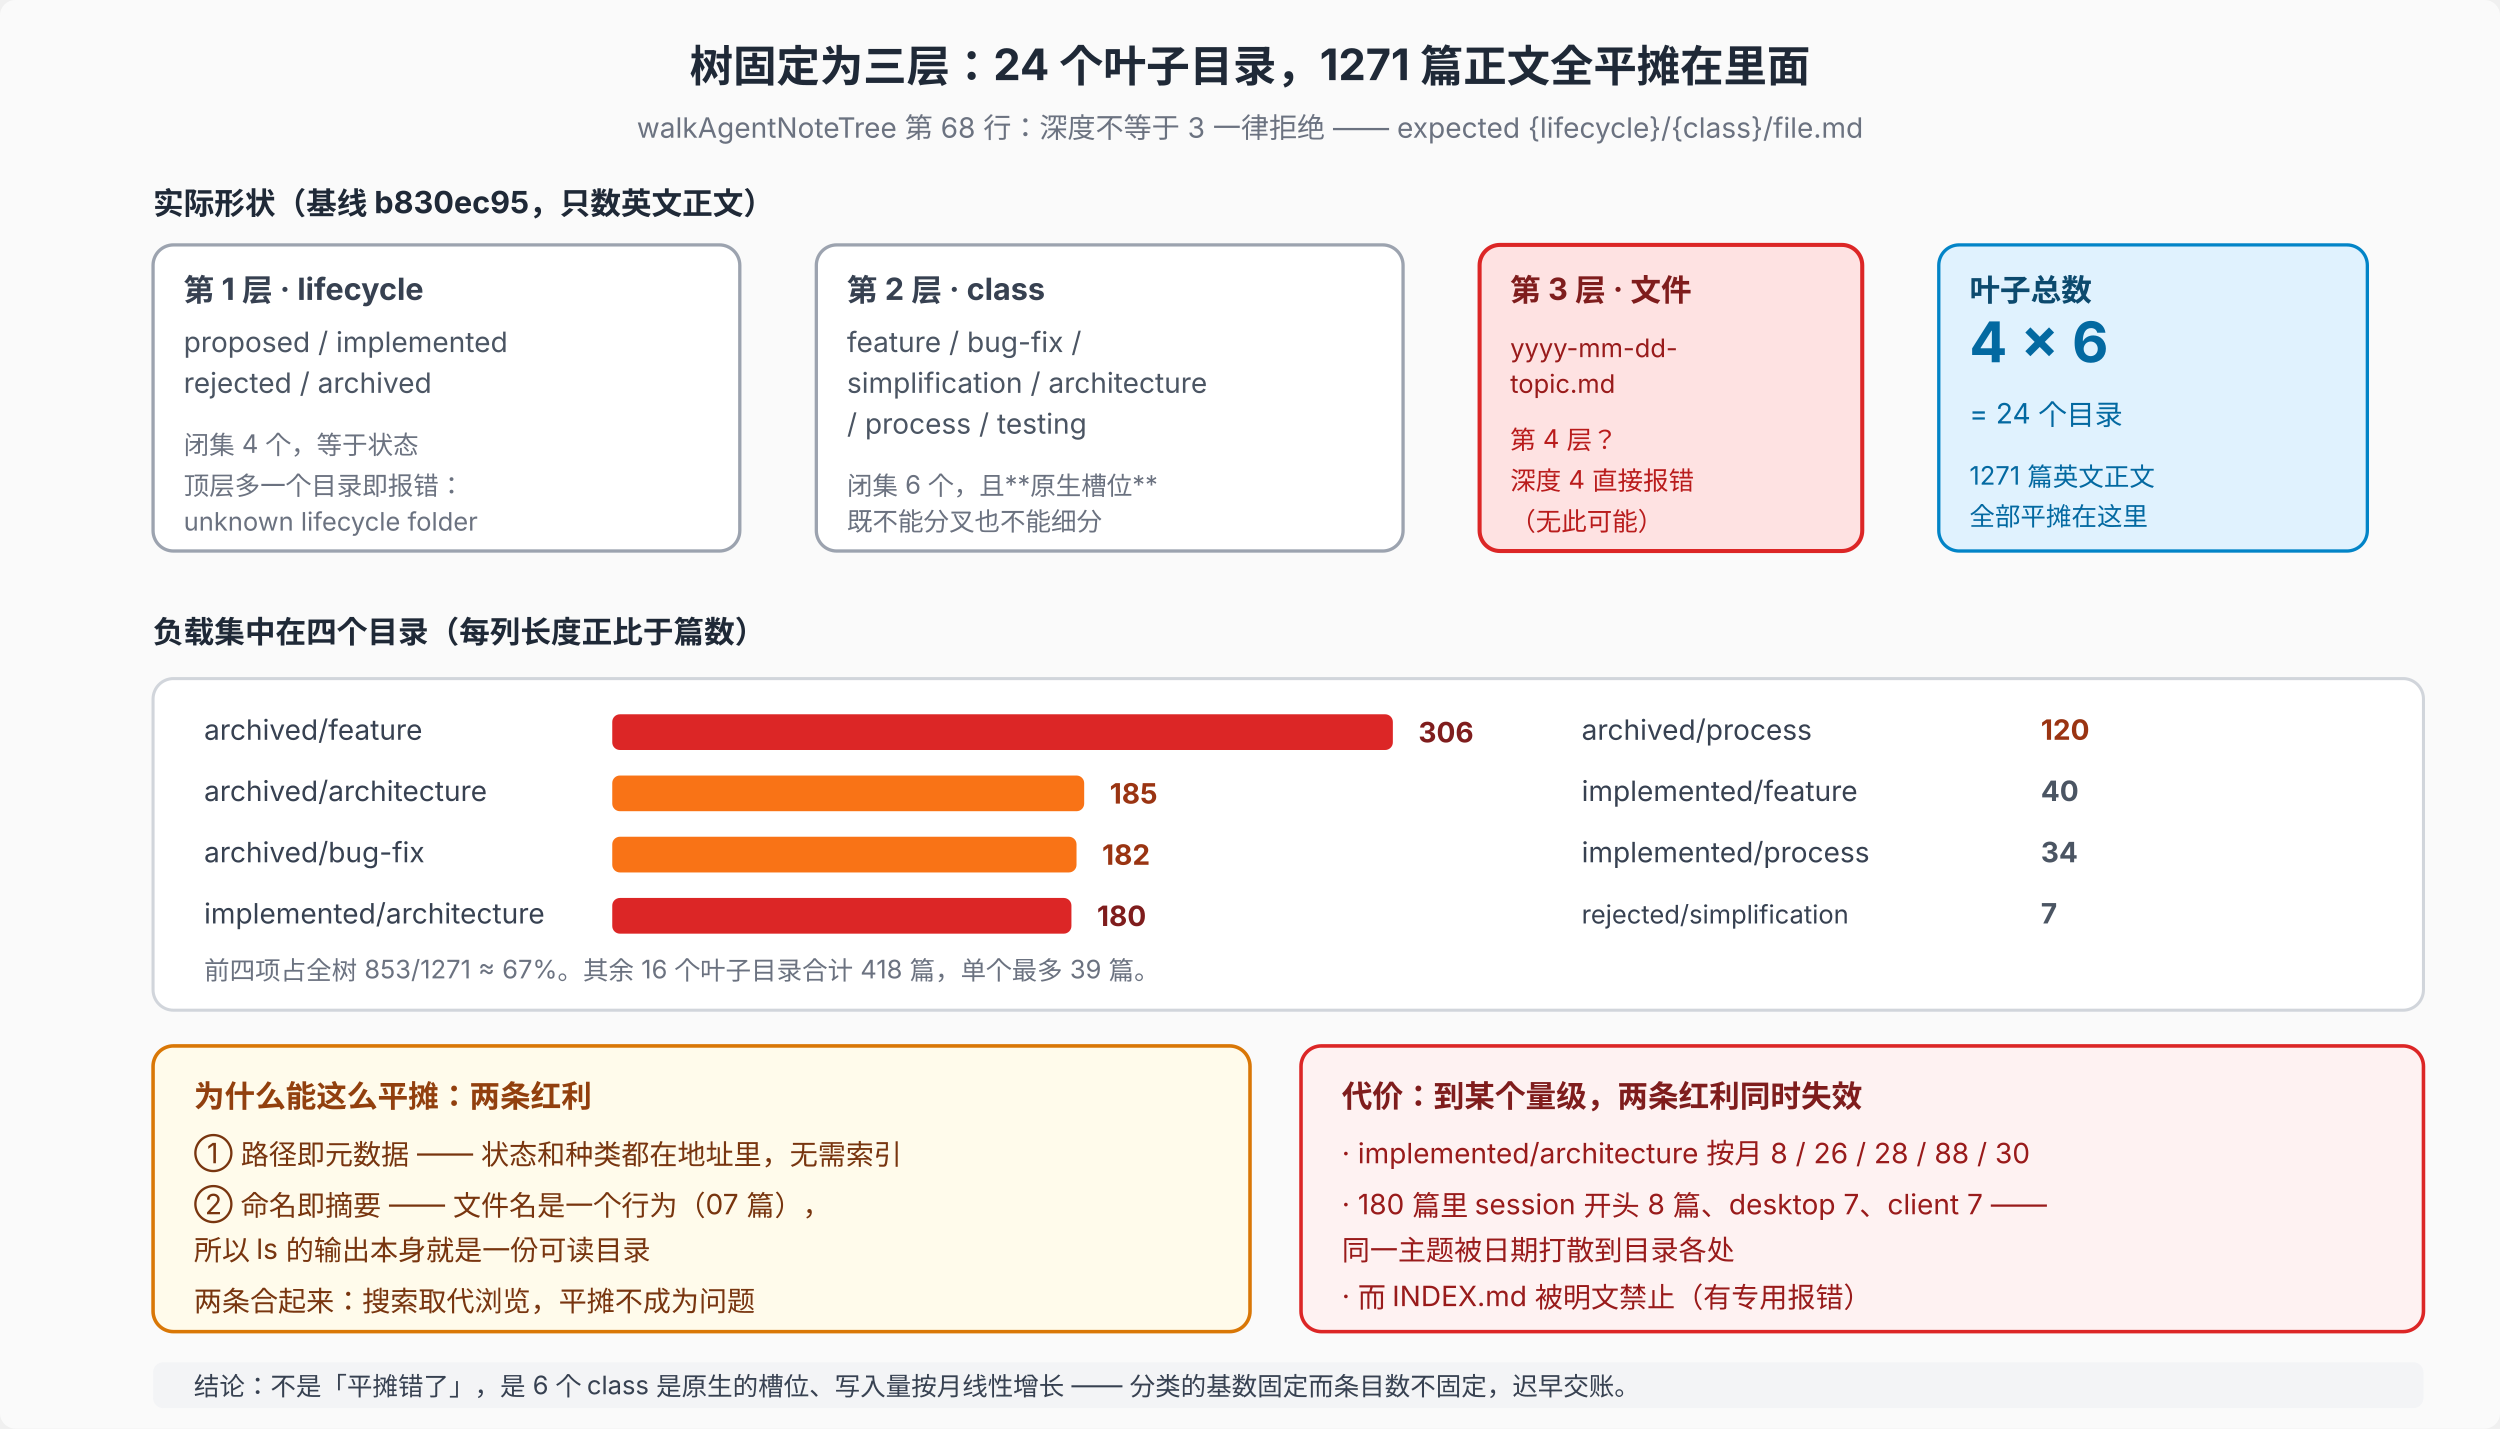
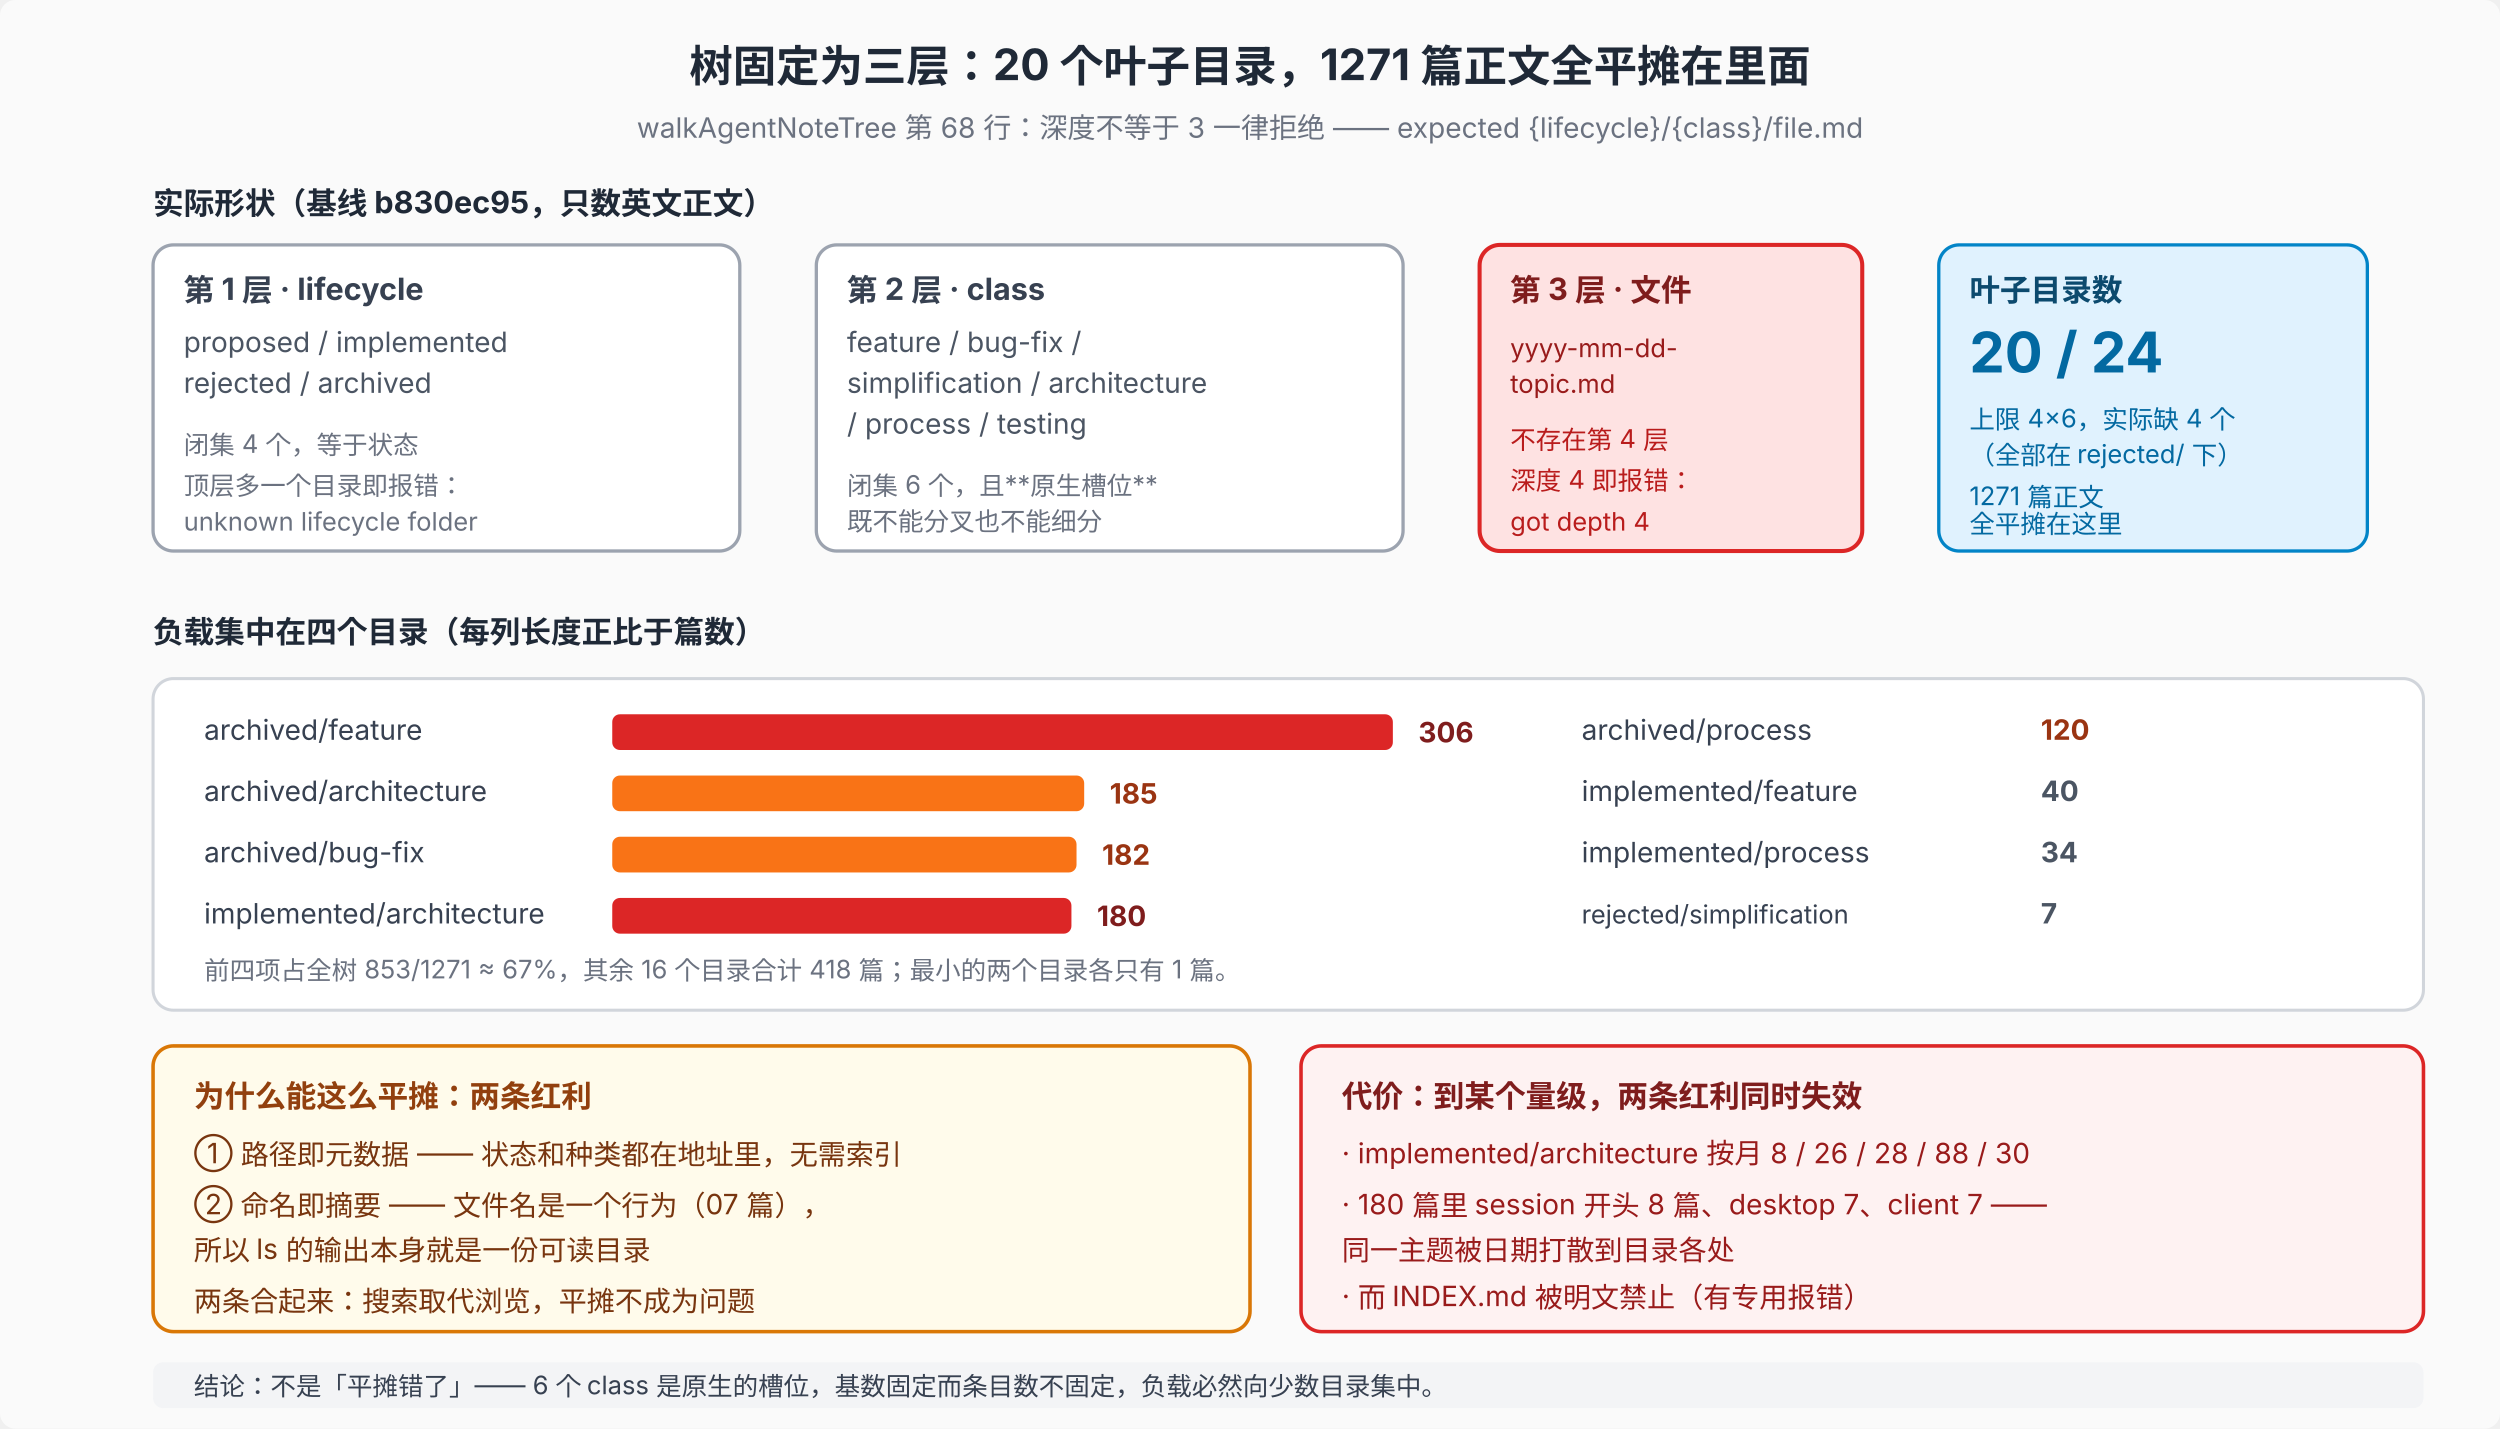
<svg xmlns="http://www.w3.org/2000/svg" viewBox="0 0 980 560" font-family="system-ui, -apple-system, 'PingFang SC', 'Noto Sans SC', sans-serif" font-size="12">
  <rect width="980" height="560" fill="#fafafa" rx="6" />
-   <text x="490" y="32" text-anchor="middle" font-size="17" font-weight="700" fill="#1f2937">树固定为三层：24 个叶子目录，1271 篇正文全平摊在里面</text>
+   <text x="490" y="32" text-anchor="middle" font-size="17" font-weight="700" fill="#1f2937">树固定为三层：20 个叶子目录，1271 篇正文全平摊在里面</text>
  <text x="490" y="54" text-anchor="middle" font-size="11" fill="#6b7280">walkAgentNoteTree 第 68 行：深度不等于 3 一律拒绝 —— expected {lifecycle}/{class}/file.md</text>
  <text x="60" y="84" font-weight="700" fill="#1f2937">实际形状（基线 b830ec95，只数英文正文）</text>
  <rect x="60" y="96" width="230" height="120" rx="8" fill="#fff" stroke="#9ca3af" stroke-width="1.3" />
  <text x="72" y="118" font-weight="700" fill="#374151">第 1 层 · lifecycle</text>
  <text x="72" y="138" font-size="11" fill="#4b5563">proposed / implemented</text>
  <text x="72" y="154" font-size="11" fill="#4b5563">rejected / archived</text>
  <text x="72" y="178" font-size="10" fill="#6b7280">闭集 4 个，等于状态</text>
  <text x="72" y="194" font-size="10" fill="#6b7280">顶层多一个目录即报错：</text>
  <text x="72" y="208" font-size="10" fill="#6b7280">unknown lifecycle folder</text>
  <rect x="320" y="96" width="230" height="120" rx="8" fill="#fff" stroke="#9ca3af" stroke-width="1.3" />
  <text x="332" y="118" font-weight="700" fill="#374151">第 2 层 · class</text>
  <text x="332" y="138" font-size="11" fill="#4b5563">feature / bug-fix /</text>
  <text x="332" y="154" font-size="11" fill="#4b5563">simplification / architecture</text>
  <text x="332" y="170" font-size="11" fill="#4b5563">/ process / testing</text>
  <text x="332" y="194" font-size="10" fill="#6b7280">闭集 6 个，且**原生槽位**</text>
  <text x="332" y="208" font-size="10" fill="#6b7280">既不能分叉也不能细分</text>
  <rect x="580" y="96" width="150" height="120" rx="8" fill="#fee2e2" stroke="#dc2626" stroke-width="1.6" />
  <text x="592" y="118" font-weight="700" fill="#7f1d1d">第 3 层 · 文件</text>
  <text x="592" y="140" font-size="10" fill="#991b1b">yyyy-mm-dd-</text>
  <text x="592" y="154" font-size="10" fill="#991b1b">topic.md</text>
-   <text x="592" y="176" font-size="10" fill="#b91c1c">第 4 层？</text>
-   <text x="592" y="192" font-size="10" fill="#b91c1c">深度 4 直接报错</text>
-   <text x="592" y="208" font-size="10" fill="#b91c1c">（无此可能）</text>
+   <text x="592" y="176" font-size="10" fill="#b91c1c">不存在第 4 层</text>
+   <text x="592" y="192" font-size="10" fill="#b91c1c">深度 4 即报错：</text>
+   <text x="592" y="208" font-size="10" fill="#b91c1c">got depth 4</text>
  <rect x="760" y="96" width="168" height="120" rx="8" fill="#e0f2fe" stroke="#0284c7" stroke-width="1.3" />
-   <text x="772" y="118" font-weight="700" fill="#0c4a6e">叶子总数</text>
-   <text x="772" y="142" font-size="22" font-weight="700" fill="#0369a1">4 × 6</text>
-   <text x="772" y="166" font-size="11" fill="#0369a1">= 24 个目录</text>
-   <text x="772" y="190" font-size="10" fill="#0369a1">1271 篇英文正文</text>
-   <text x="772" y="206" font-size="10" fill="#0369a1">全部平摊在这里</text>
+   <text x="772" y="118" font-weight="700" fill="#0c4a6e">叶子目录数</text>
+   <text x="772" y="146" font-size="22" font-weight="700" fill="#0369a1">20 / 24</text>
+   <text x="772" y="168" font-size="10" fill="#0369a1">上限 4×6，实际缺 4 个</text>
+   <text x="772" y="182" font-size="10" fill="#0369a1">（全部在 rejected/ 下）</text>
+   <text x="772" y="198" font-size="10" fill="#0369a1">1271 篇正文</text>
+   <text x="772" y="209" font-size="10" fill="#0369a1">全平摊在这里</text>
  <text x="60" y="252" font-weight="700" fill="#1f2937">负载集中在四个目录（每列长度正比于篇数）</text>
  <rect x="60" y="266" width="890" height="130" rx="8" fill="#fff" stroke="#d1d5db" stroke-width="1.2" />
  <text x="80" y="290" font-size="11" fill="#374151">archived/feature</text>
  <rect x="240" y="280" width="306" height="14" rx="3" fill="#dc2626" />
  <text x="556" y="291" font-size="11" font-weight="700" fill="#7f1d1d">306</text>
  <text x="80" y="314" font-size="11" fill="#374151">archived/architecture</text>
  <rect x="240" y="304" width="185" height="14" rx="3" fill="#f97316" />
  <text x="435" y="315" font-size="11" font-weight="700" fill="#9a3412">185</text>
  <text x="80" y="338" font-size="11" fill="#374151">archived/bug-fix</text>
  <rect x="240" y="328" width="182" height="14" rx="3" fill="#f97316" />
  <text x="432" y="339" font-size="11" font-weight="700" fill="#9a3412">182</text>
  <text x="80" y="362" font-size="11" fill="#374151">implemented/architecture</text>
  <rect x="240" y="352" width="180" height="14" rx="3" fill="#dc2626" />
  <text x="430" y="363" font-size="11" font-weight="700" fill="#7f1d1d">180</text>
  <text x="620" y="290" font-size="11" fill="#374151">archived/process</text>
  <text x="800" y="290" font-size="11" font-weight="700" fill="#9a3412">120</text>
  <text x="620" y="314" font-size="11" fill="#374151">implemented/feature</text>
  <text x="800" y="314" font-size="11" font-weight="700" fill="#4b5563">40</text>
  <text x="620" y="338" font-size="11" fill="#374151">implemented/process</text>
  <text x="800" y="338" font-size="11" font-weight="700" fill="#4b5563">34</text>
  <text x="620" y="362" font-size="10" fill="#374151">rejected/simplification</text>
  <text x="800" y="362" font-size="11" font-weight="700" fill="#4b5563">7</text>
-   <text x="80" y="384" font-size="10" fill="#6b7280">前四项占全树 853/1271 ≈ 67%。其余 16 个叶子目录合计 418 篇，单个最多 39 篇。</text>
+   <text x="80" y="384" font-size="10" fill="#6b7280">前四项占全树 853/1271 ≈ 67%，其余 16 个目录合计 418 篇；最小的两个目录各只有 1 篇。</text>
  <rect x="60" y="410" width="430" height="112" rx="8" fill="#fffbeb" stroke="#d97706" stroke-width="1.4" />
  <text x="76" y="434" font-weight="700" fill="#92400e">为什么能这么平摊：两条红利</text>
  <text x="76" y="456" font-size="11" fill="#78350f">① 路径即元数据 —— 状态和种类都在地址里，无需索引</text>
  <text x="76" y="476" font-size="11" fill="#78350f">② 命名即摘要 —— 文件名是一个行为（07 篇），</text>
  <text x="76" y="494" font-size="11" fill="#78350f">    所以 ls 的输出本身就是一份可读目录</text>
  <text x="76" y="514" font-size="11" fill="#78350f">两条合起来：搜索取代浏览，平摊不成为问题</text>
  <rect x="510" y="410" width="440" height="112" rx="8" fill="#fef2f2" stroke="#dc2626" stroke-width="1.4" />
  <text x="526" y="434" font-weight="700" fill="#7f1d1d">代价：到某个量级，两条红利同时失效</text>
  <text x="526" y="456" font-size="11" fill="#991b1b">· implemented/architecture 按月 8 / 26 / 28 / 88 / 30</text>
  <text x="526" y="476" font-size="11" fill="#991b1b">· 180 篇里 session 开头 8 篇、desktop 7、client 7 ——</text>
  <text x="526" y="494" font-size="11" fill="#991b1b">  同一主题被日期打散到目录各处</text>
  <text x="526" y="512" font-size="11" fill="#991b1b">· 而 INDEX.md 被明文禁止（有专用报错）</text>
  <rect x="60" y="534" width="890" height="18" rx="4" fill="#f3f4f6" />
-   <text x="76" y="547" font-size="10" fill="#374151">结论：不是「平摊错了」，是 6 个 class 是原生的槽位、写入量按月线性增长 —— 分类的基数固定而条目数不固定，迟早交账。</text>
+   <text x="76" y="547" font-size="10" fill="#374151">结论：不是「平摊错了」—— 6 个 class 是原生的槽位，基数固定而条目数不固定，负载必然向少数目录集中。</text>
</svg>
